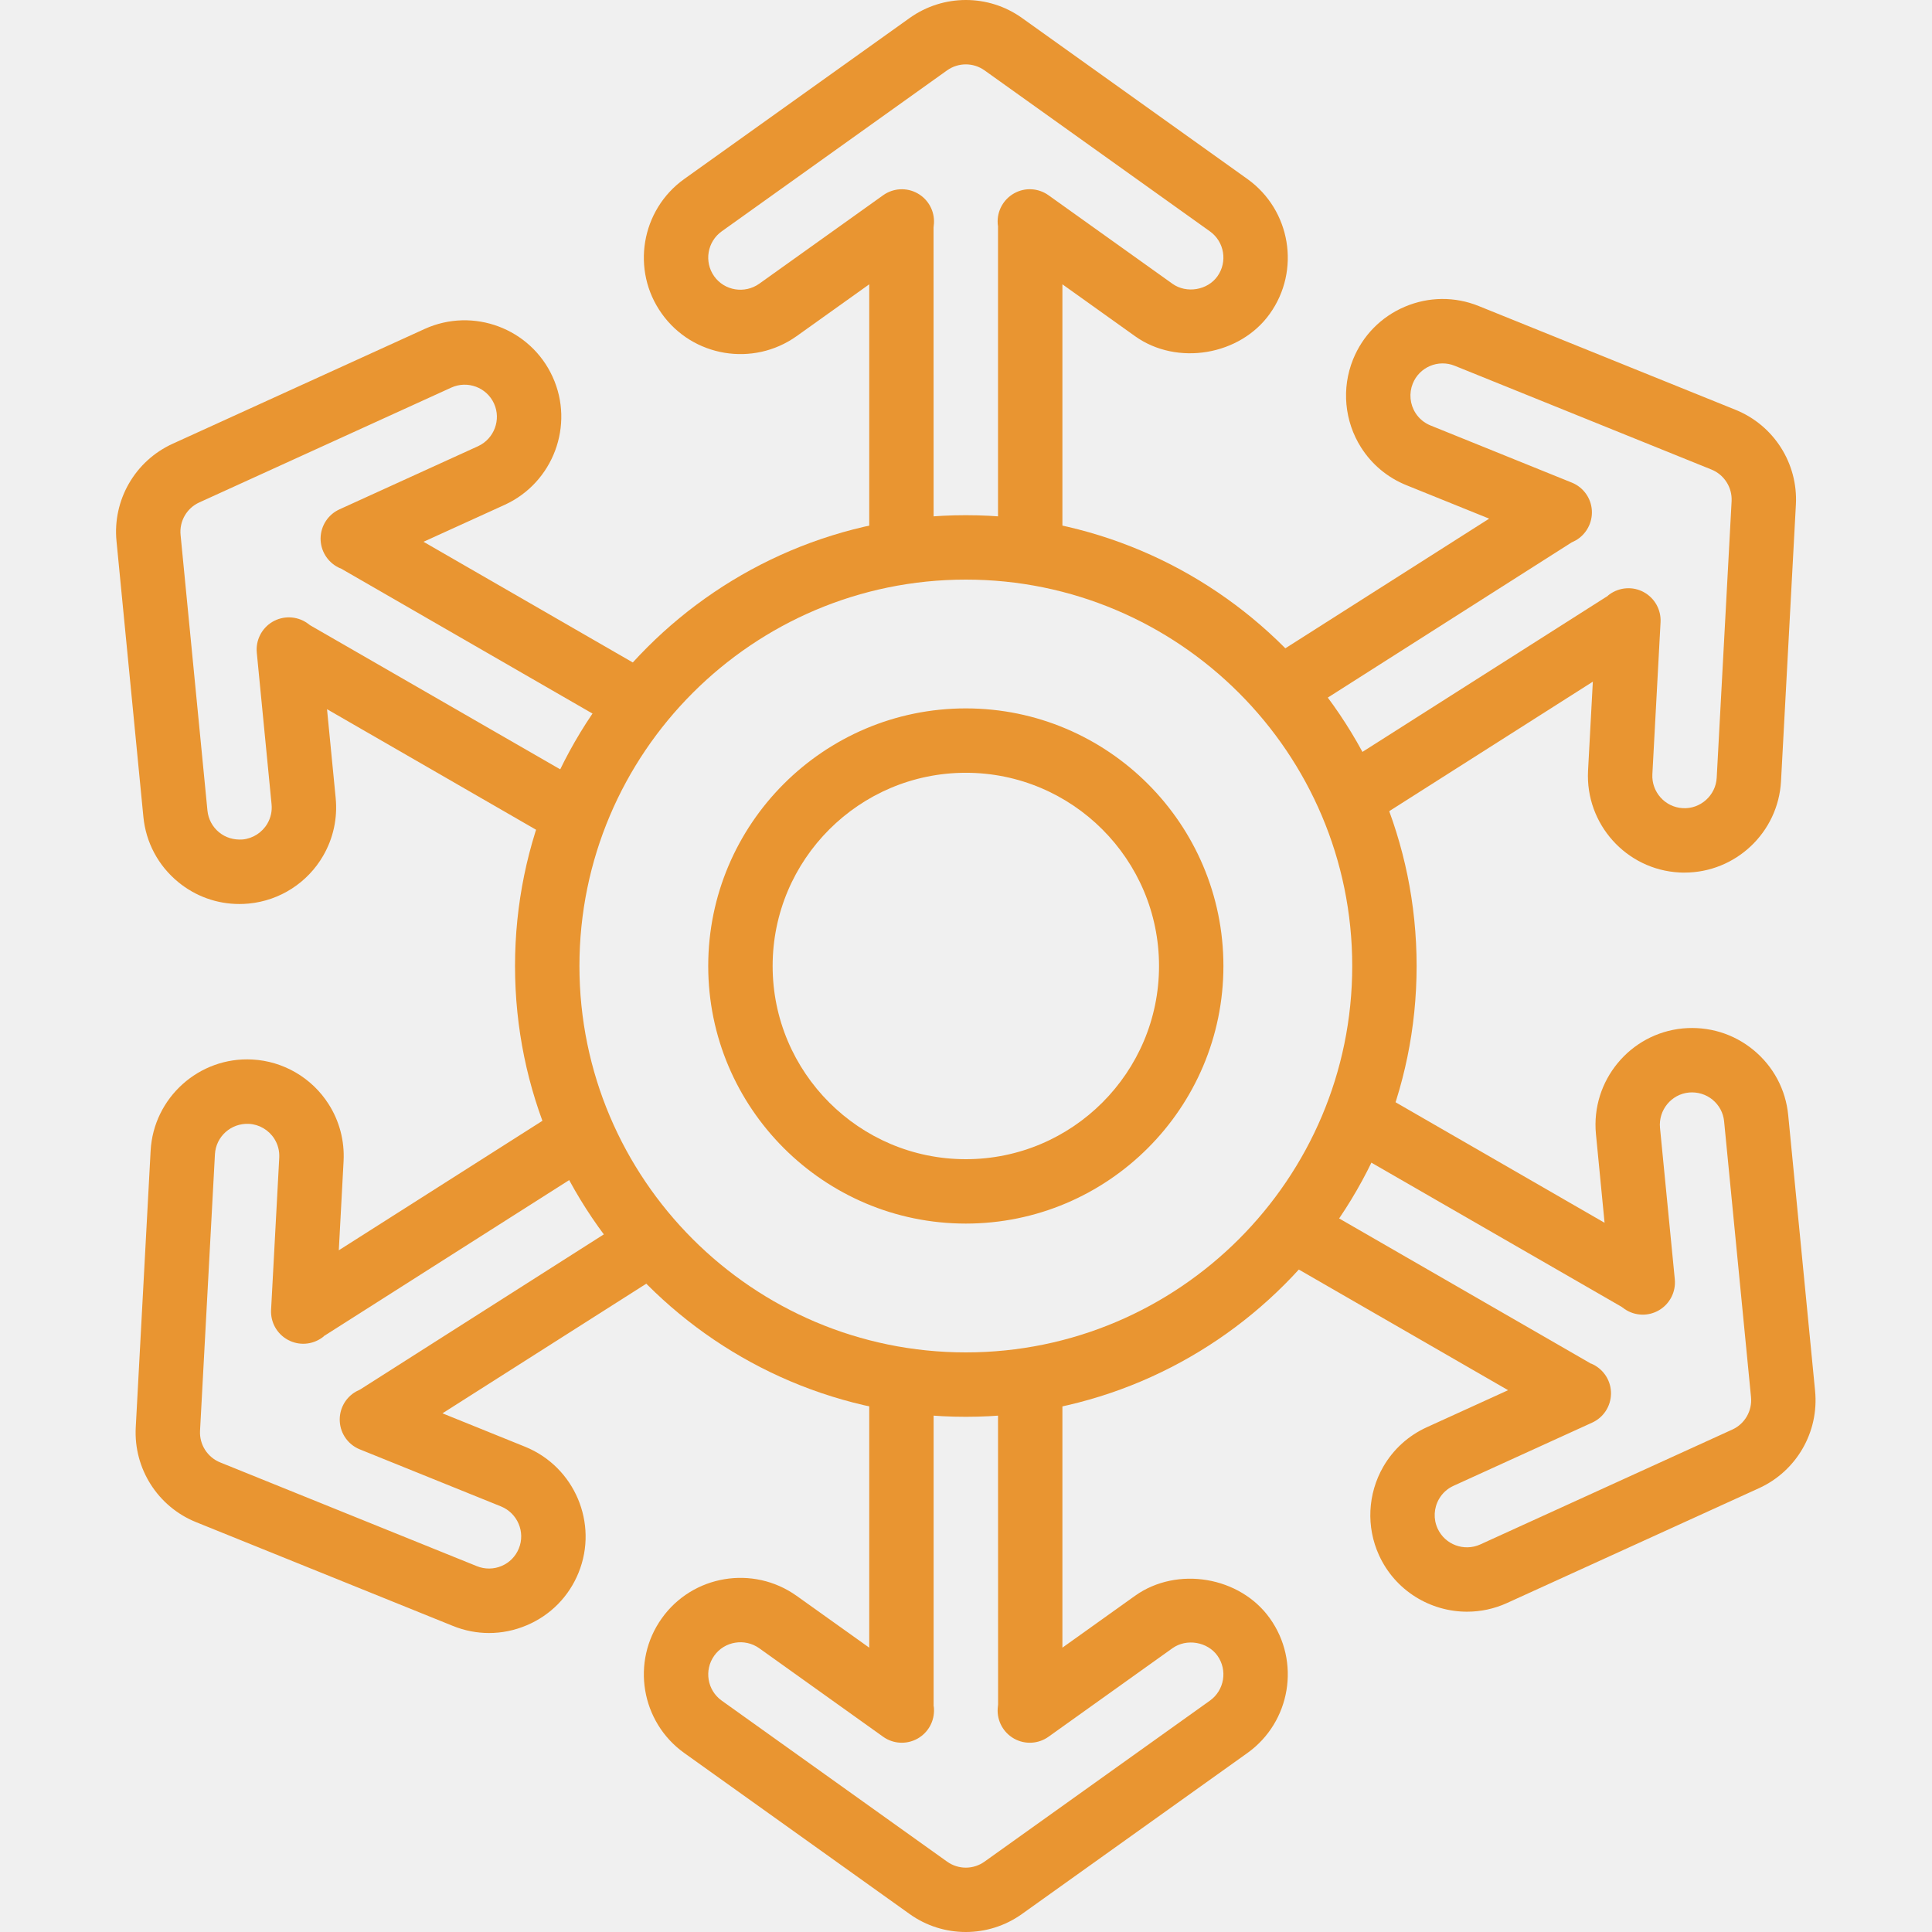
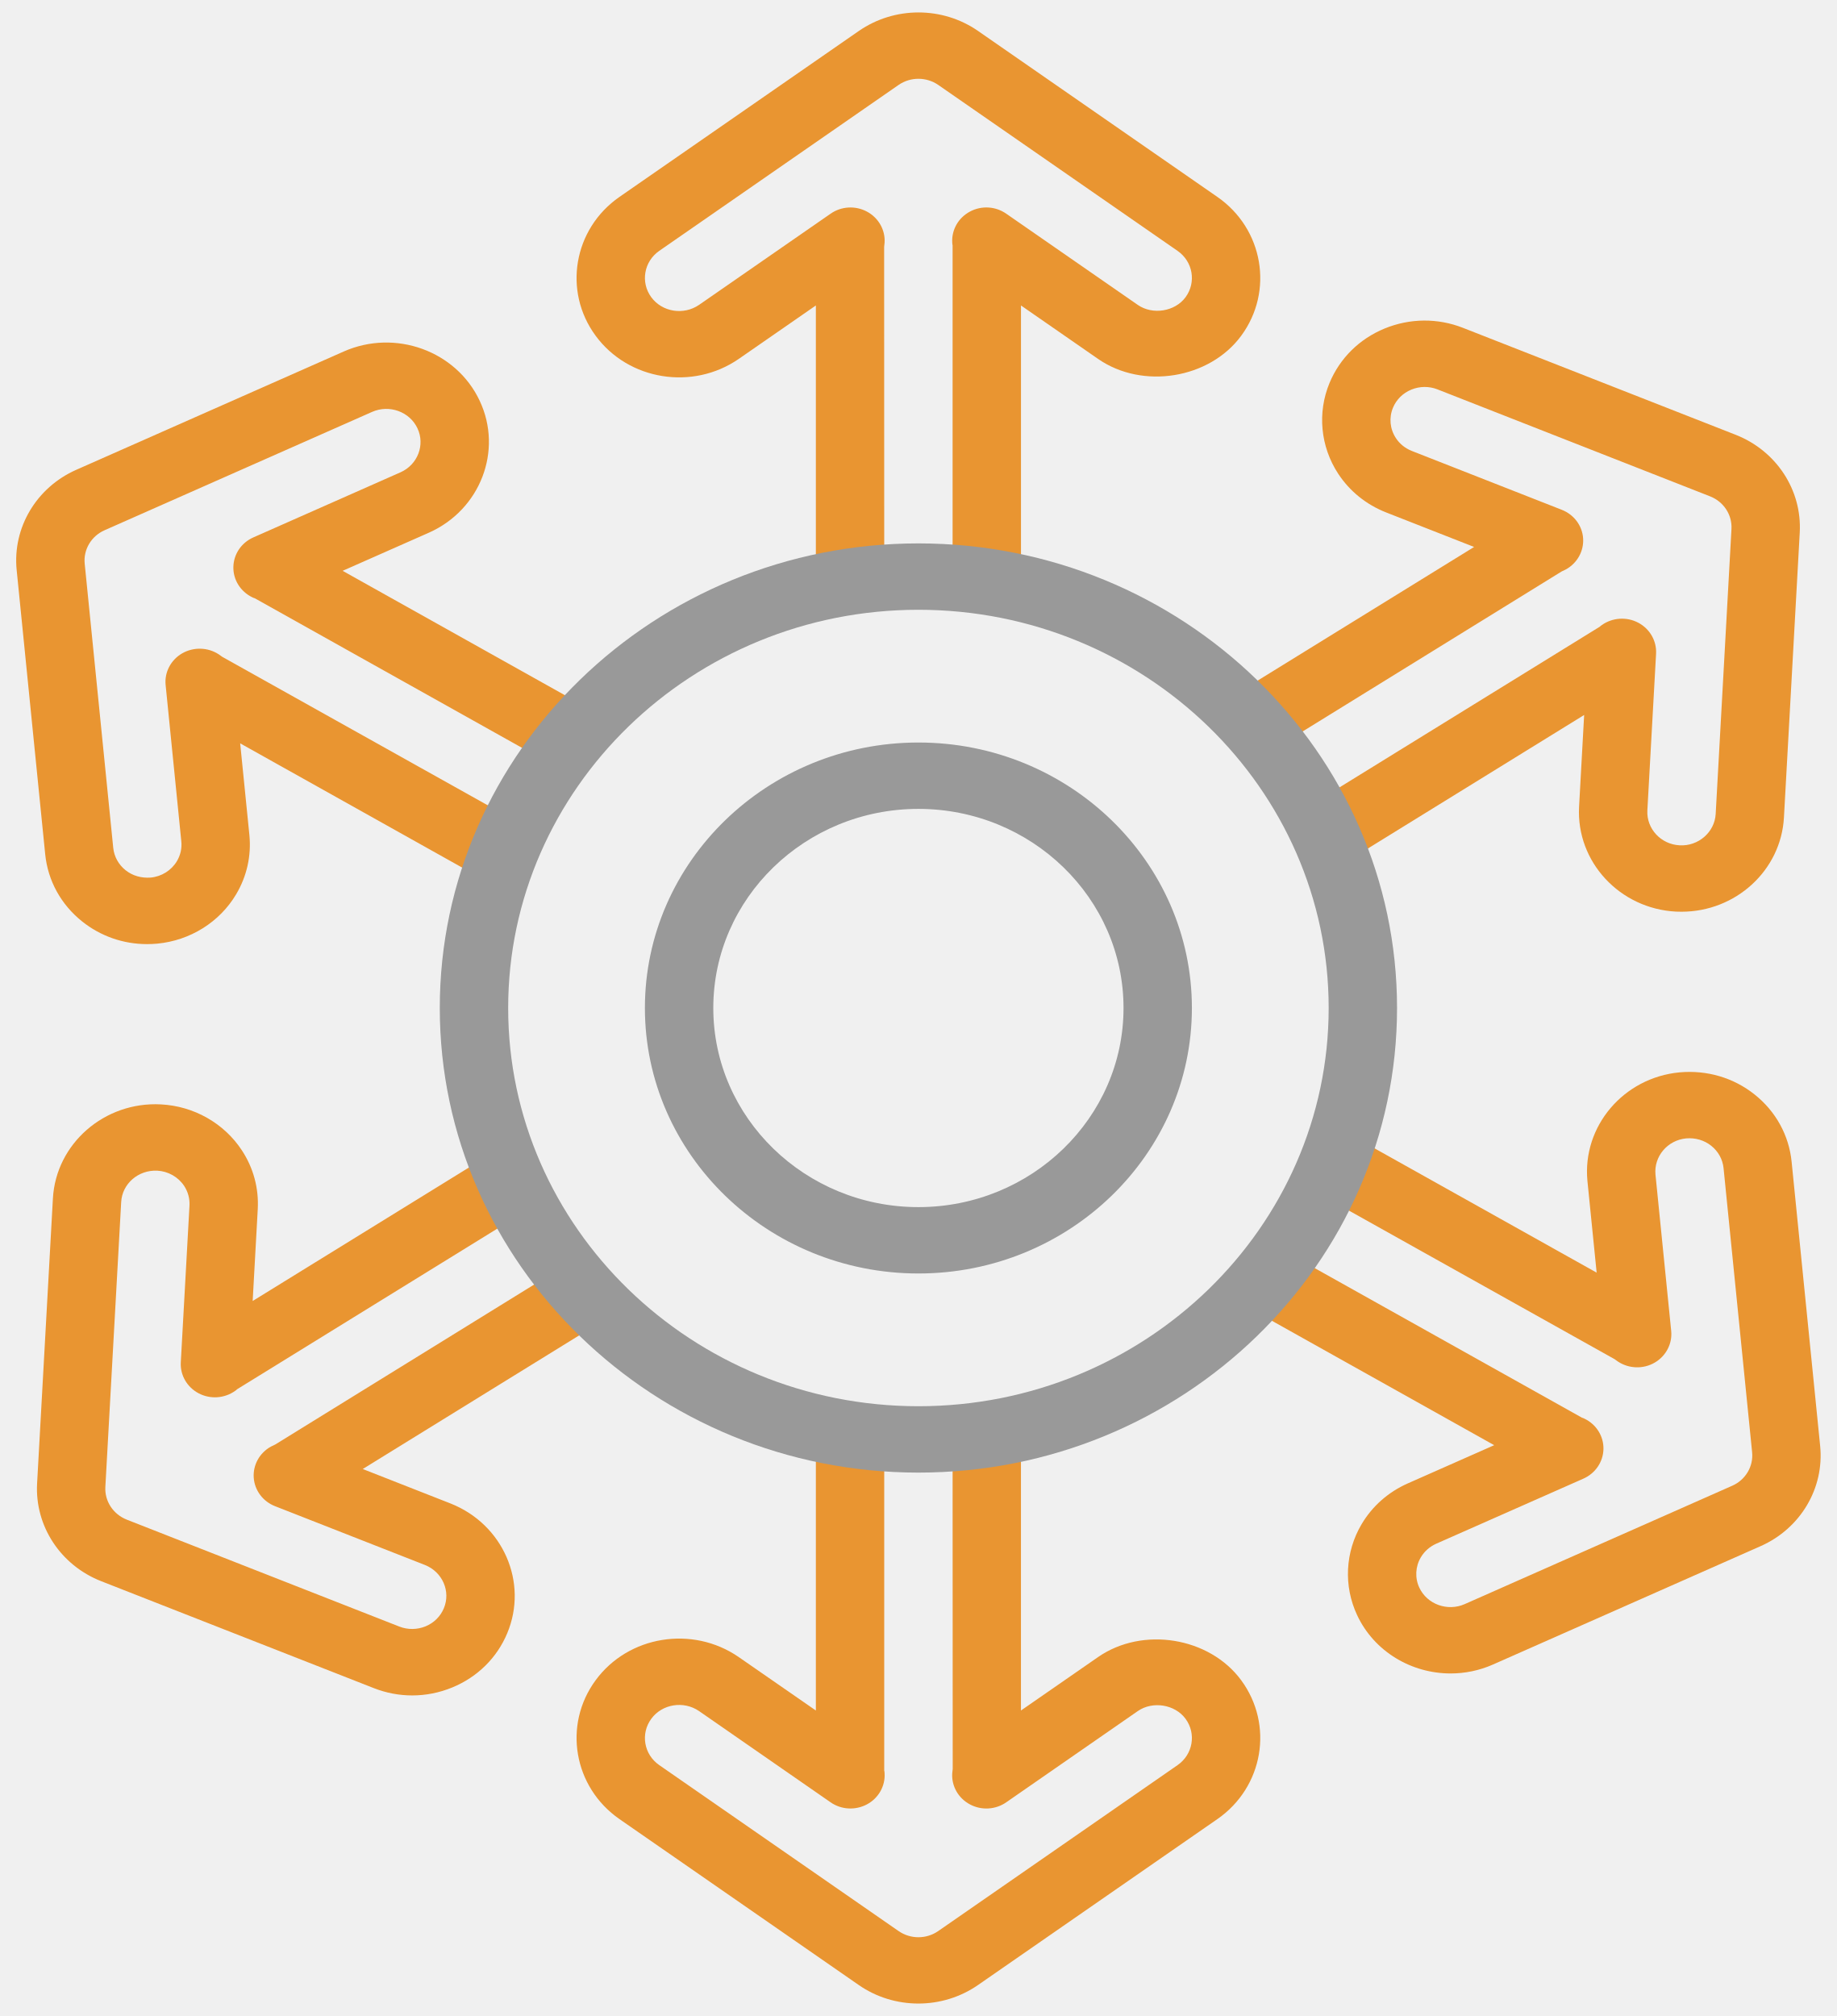
- <svg xmlns="http://www.w3.org/2000/svg" width="80" height="80" viewBox="0 0 80 80" fill="none">
-   <g id="078-network" clip-path="url(#clip0_230_4364)">
-     <path id="Vector" d="M42.66 24C41.923 24 41.326 23.403 41.326 22.666V9.333C41.323 9.38 41.315 9.304 41.312 9.249C41.282 8.736 41.549 8.252 41.998 8.003C42.448 7.752 42.999 7.786 43.418 8.086L48.551 11.752C49.131 12.164 50.001 12.018 50.411 11.441C50.838 10.841 50.699 10.008 50.1 9.58L40.768 2.914C40.306 2.584 39.682 2.582 39.216 2.914L29.884 9.58C29.286 10.008 29.147 10.841 29.573 11.441C30 12.039 30.836 12.175 31.438 11.749L36.567 8.086C36.985 7.786 37.538 7.754 37.987 8.003C38.437 8.252 38.704 8.736 38.673 9.249C38.672 9.284 38.66 9.387 38.656 9.423L38.659 22.666C38.659 23.403 38.062 24 37.326 24C36.59 24 35.993 23.403 35.993 22.666V11.773L32.984 13.921C31.185 15.2 28.681 14.782 27.404 12.989C26.122 11.198 26.539 8.694 28.334 7.411L37.667 0.745C39.06 -0.248 40.929 -0.248 42.317 0.743L51.651 7.411C53.446 8.694 53.863 11.198 52.581 12.991C51.348 14.72 48.74 15.161 47.003 13.923L43.992 11.773V22.666C43.992 23.403 43.396 24 42.66 24Z" fill="#E99531" />
-     <path id="Vector_2" d="M39.992 80C39.177 80 38.362 79.753 37.668 79.257L28.334 72.589C26.539 71.306 26.122 68.802 27.404 67.01C28.68 65.217 31.18 64.799 32.98 66.076L35.993 68.226V57.333C35.993 56.596 36.589 56 37.325 56C38.062 56 38.659 56.596 38.659 57.333V70.666C38.666 70.621 38.669 70.695 38.673 70.75C38.703 71.263 38.436 71.747 37.987 71.996C37.536 72.245 36.984 72.213 36.567 71.914L31.434 68.247C30.836 67.825 29.999 67.962 29.575 68.558C29.147 69.158 29.286 69.991 29.884 70.419L39.217 77.086C39.681 77.418 40.304 77.419 40.769 77.085L50.101 70.419C50.698 69.991 50.838 69.158 50.411 68.558C49.999 67.982 49.132 67.834 48.549 68.249L43.418 71.914C43 72.213 42.448 72.246 41.997 71.996C41.548 71.747 41.281 71.263 41.312 70.75C41.313 70.715 41.325 70.612 41.329 70.576L41.326 57.333C41.326 56.596 41.923 56 42.659 56C43.395 56 43.992 56.596 43.992 57.333V68.226L47 66.078C48.742 64.836 51.347 65.28 52.581 67.01C53.863 68.802 53.446 71.306 51.651 72.589L42.317 79.255C41.622 79.751 40.807 80 39.992 80Z" fill="#E99531" />
-     <path id="Vector_3" d="M20.25 67.62C19.743 67.62 19.235 67.522 18.751 67.325L8.117 63.028C6.532 62.387 5.53 60.81 5.621 59.105L6.237 47.651C6.356 45.449 8.25 43.753 10.447 43.872C11.734 43.94 12.916 44.631 13.609 45.722C14.057 46.425 14.27 47.241 14.227 48.078L14.029 51.772L23.22 45.927C23.841 45.532 24.666 45.716 25.06 46.336C25.455 46.958 25.272 47.782 24.65 48.177L13.4 55.332C13.428 55.323 13.391 55.35 13.339 55.388C12.921 55.69 12.371 55.726 11.918 55.479C11.467 55.233 11.197 54.75 11.225 54.236L11.563 47.937C11.578 47.658 11.507 47.388 11.359 47.153C11.126 46.788 10.733 46.558 10.305 46.536C9.565 46.502 8.941 47.061 8.9 47.795L8.283 59.246C8.253 59.816 8.588 60.341 9.118 60.556L19.749 64.853C20.079 64.985 20.443 64.982 20.77 64.844C21.097 64.705 21.351 64.448 21.485 64.116C21.761 63.437 21.429 62.657 20.746 62.378L14.901 60.016C14.426 59.825 14.103 59.379 14.07 58.869C14.036 58.359 14.297 57.873 14.742 57.621C14.775 57.602 14.874 57.553 14.91 57.538L26.082 50.426C26.703 50.032 27.527 50.217 27.923 50.836C28.318 51.458 28.134 52.282 27.513 52.677L18.321 58.523L21.749 59.909C23.794 60.743 24.784 63.08 23.958 65.119C23.558 66.107 22.796 66.883 21.812 67.299C21.309 67.513 20.78 67.62 20.25 67.62Z" fill="#E99531" />
-     <path id="Vector_4" d="M69.754 36.132C69.683 36.132 69.61 36.132 69.538 36.127C67.343 36.011 65.646 34.126 65.757 31.923L65.956 28.227L56.765 34.072C56.143 34.468 55.32 34.284 54.924 33.663C54.529 33.042 54.713 32.217 55.334 31.822L66.585 24.668C66.557 24.682 66.595 24.649 66.646 24.612C67.063 24.311 67.615 24.273 68.067 24.52C68.518 24.767 68.787 25.25 68.76 25.763L68.421 32.062C68.383 32.795 68.948 33.425 69.679 33.464C70.406 33.508 71.046 32.939 71.085 32.205L71.702 20.753C71.731 20.184 71.397 19.657 70.868 19.443L60.235 15.145C59.904 15.012 59.541 15.016 59.214 15.154C58.887 15.294 58.633 15.552 58.5 15.882C58.339 16.281 58.38 16.735 58.612 17.1C58.76 17.334 58.977 17.514 59.238 17.619L65.084 19.983C65.558 20.174 65.882 20.619 65.915 21.13C65.948 21.64 65.687 22.126 65.243 22.379C65.209 22.397 65.111 22.447 65.075 22.462L53.902 29.573C53.281 29.967 52.456 29.784 52.062 29.164C51.667 28.541 51.85 27.717 52.471 27.323L61.663 21.476L58.236 20.091C57.455 19.775 56.808 19.234 56.36 18.53C55.669 17.441 55.544 16.078 56.027 14.883C56.427 13.893 57.189 13.117 58.173 12.7C59.157 12.283 60.244 12.272 61.235 12.674L71.869 16.971C73.453 17.613 74.455 19.19 74.364 20.895L73.748 32.349C73.631 34.477 71.862 36.132 69.754 36.132Z" fill="#E99531" />
-     <path id="Vector_5" d="M60.748 66.737C59.227 66.737 57.771 65.867 57.101 64.396C56.566 63.224 56.632 61.856 57.277 60.736C57.693 60.014 58.318 59.446 59.081 59.099L62.447 57.565L53.009 52.124C52.371 51.756 52.153 50.94 52.52 50.303C52.888 49.665 53.704 49.443 54.341 49.813L65.892 56.473C65.858 56.447 65.918 56.476 65.971 56.502C66.431 56.733 66.718 57.205 66.708 57.718C66.698 58.233 66.396 58.695 65.928 58.908L60.188 61.524C59.933 61.64 59.725 61.829 59.587 62.069C59.371 62.443 59.348 62.9 59.527 63.29C59.831 63.961 60.625 64.255 61.295 63.952L71.732 59.195C72.25 58.959 72.56 58.419 72.506 57.852L71.392 46.435C71.358 46.081 71.187 45.762 70.912 45.536C70.638 45.311 70.29 45.208 69.936 45.239C69.205 45.309 68.668 45.965 68.737 46.7L69.35 52.974C69.399 53.488 69.148 53.984 68.704 54.249C68.262 54.513 67.705 54.498 67.276 54.207C67.249 54.189 67.168 54.129 67.142 54.11L55.673 47.502C55.035 47.135 54.816 46.318 55.184 45.681C55.551 45.042 56.366 44.824 57.005 45.191L66.442 50.633L66.084 46.953C65.876 44.754 67.489 42.797 69.678 42.585C70.744 42.486 71.78 42.799 72.604 43.476C73.431 44.154 73.943 45.114 74.046 46.176L75.159 57.595C75.325 59.294 74.392 60.912 72.838 61.622L62.399 66.379C61.864 66.622 61.302 66.737 60.748 66.737Z" fill="#E99531" />
-     <path id="Vector_6" d="M9.909 37.433C8.988 37.433 8.1 37.117 7.379 36.524C6.552 35.845 6.041 34.886 5.937 33.823L4.824 22.405C4.658 20.706 5.591 19.087 7.145 18.377L17.584 13.621C19.591 12.709 21.968 13.597 22.883 15.604C23.796 17.602 22.909 19.98 20.905 20.901L17.537 22.434L26.974 27.876C27.612 28.244 27.83 29.06 27.463 29.696C27.095 30.334 26.278 30.551 25.642 30.186L14.091 23.526C14.125 23.552 14.065 23.523 14.012 23.497C13.553 23.267 13.266 22.794 13.275 22.281C13.285 21.767 13.588 21.305 14.055 21.092L19.796 18.476C20.462 18.169 20.761 17.376 20.456 16.709C20.151 16.04 19.357 15.745 18.688 16.049L8.251 20.805C7.733 21.041 7.422 21.581 7.477 22.148L8.59 33.564C8.625 33.918 8.796 34.237 9.071 34.464C9.346 34.689 9.686 34.786 10.047 34.761C10.476 34.719 10.858 34.471 11.074 34.099C11.213 33.857 11.273 33.583 11.245 33.303L10.633 27.025C10.583 26.512 10.835 26.015 11.279 25.75C11.723 25.488 12.279 25.503 12.707 25.792C12.735 25.81 12.816 25.87 12.841 25.89L24.31 32.498C24.948 32.865 25.167 33.681 24.799 34.318C24.43 34.956 23.614 35.175 22.978 34.808L13.541 29.366L13.9 33.046C13.98 33.882 13.802 34.706 13.384 35.431C12.74 36.549 11.589 37.291 10.305 37.414C10.173 37.427 10.041 37.433 9.909 37.433Z" fill="#E99531" />
-     <path id="Vector_7" d="M39.992 58.667C29.7 58.667 21.326 50.293 21.326 40C21.326 29.707 29.7 21.333 39.992 21.333C50.286 21.333 58.659 29.707 58.659 40C58.659 50.293 50.286 58.667 39.992 58.667ZM39.992 24C31.171 24 23.993 31.177 23.993 40C23.993 48.823 31.171 56 39.992 56C48.815 56 55.993 48.823 55.993 40C55.993 31.177 48.815 24 39.992 24ZM39.992 50.666C34.111 50.666 29.326 45.881 29.326 40C29.326 34.118 34.111 29.333 39.992 29.333C45.875 29.333 50.659 34.118 50.659 40C50.659 45.881 45.875 50.666 39.992 50.666ZM39.992 31.999C35.581 31.999 31.993 35.588 31.993 40C31.993 44.411 35.581 48 39.992 48C44.404 48 47.993 44.411 47.993 40C47.993 35.588 44.404 31.999 39.992 31.999Z" fill="#E99531" />
+ <svg xmlns="http://www.w3.org/2000/svg" width="82" height="90" viewBox="0 0 82 90" fill="none">
+   <g id="content">
+     <path id="Vector" d="M44.053 27.222C43.21 27.222 42.526 26.559 42.526 25.74V10.926C42.523 10.977 42.514 10.893 42.511 10.832C42.476 10.263 42.781 9.724 43.296 9.448C43.811 9.169 44.442 9.206 44.921 9.54L50.797 13.614C51.46 14.071 52.456 13.909 52.926 13.268C53.415 12.602 53.255 11.676 52.57 11.2L41.888 3.793C41.359 3.427 40.645 3.424 40.112 3.794L29.429 11.2C28.745 11.676 28.586 12.602 29.074 13.268C29.562 13.932 30.519 14.083 31.208 13.61L37.08 9.54C37.557 9.206 38.19 9.171 38.705 9.448C39.219 9.724 39.525 10.263 39.49 10.832C39.488 10.871 39.475 10.986 39.47 11.026L39.474 25.74C39.474 26.559 38.79 27.222 37.948 27.222C37.105 27.222 36.422 26.559 36.422 25.74V13.637L32.978 16.024C30.918 17.445 28.052 16.98 26.59 14.988C25.123 12.998 25.601 10.215 27.655 8.79L38.339 1.383C39.933 0.28 42.072 0.28 43.661 1.381L54.345 8.79C56.4 10.215 56.877 12.998 55.41 14.99C53.998 16.91 51.013 17.401 49.025 16.026L45.579 13.637V25.74C45.579 26.559 44.896 27.222 44.053 27.222Z" fill="#E99531" />
+     <path id="Vector_2" d="M41 89.444C40.067 89.444 39.134 89.17 38.34 88.619L27.655 81.21C25.601 79.784 25.123 77.002 26.591 75.01C28.051 73.019 30.913 72.554 32.974 73.973L36.422 76.362V64.259C36.422 63.44 37.105 62.778 37.947 62.778C38.79 62.778 39.474 63.44 39.474 64.259V79.073C39.482 79.023 39.485 79.106 39.49 79.167C39.525 79.736 39.219 80.275 38.705 80.551C38.188 80.827 37.557 80.793 37.079 80.46L31.204 76.385C30.519 75.917 29.561 76.069 29.076 76.73C28.585 77.398 28.744 78.323 29.43 78.799L40.112 86.206C40.643 86.576 41.357 86.577 41.889 86.205L52.571 78.799C53.255 78.323 53.415 77.398 52.925 76.731C52.454 76.091 51.462 75.926 50.795 76.387L44.921 80.46C44.443 80.793 43.811 80.829 43.295 80.551C42.78 80.275 42.475 79.736 42.51 79.167C42.512 79.128 42.525 79.013 42.531 78.974L42.526 64.259C42.526 63.44 43.21 62.778 44.053 62.778C44.895 62.778 45.578 63.44 45.578 64.259V76.362L49.022 73.975C51.015 72.595 53.997 73.089 55.409 75.01C56.877 77.002 56.4 79.785 54.346 81.21L43.661 88.617C42.865 89.168 41.932 89.444 41 89.444Z" fill="#E99531" />
+     <path id="Vector_3" d="M18.402 75.689C17.821 75.689 17.24 75.58 16.686 75.362L4.513 70.587C2.699 69.874 1.552 68.122 1.656 66.228L2.362 53.501C2.498 51.055 4.666 49.17 7.181 49.303C8.653 49.377 10.007 50.145 10.8 51.358C11.313 52.139 11.557 53.045 11.507 53.975L11.28 58.08L21.801 51.586C22.512 51.147 23.456 51.351 23.907 52.04C24.36 52.731 24.15 53.647 23.439 54.086L10.561 62.035C10.593 62.025 10.55 62.056 10.491 62.097C10.012 62.433 9.383 62.474 8.864 62.199C8.348 61.925 8.039 61.389 8.071 60.818L8.459 53.819C8.475 53.509 8.394 53.209 8.225 52.948C7.958 52.543 7.508 52.287 7.019 52.262C6.171 52.224 5.456 52.845 5.41 53.661L4.703 66.385C4.669 67.017 5.053 67.602 5.659 67.841L17.828 72.615C18.206 72.762 18.622 72.757 18.997 72.605C19.372 72.45 19.662 72.164 19.815 71.796C20.131 71.041 19.751 70.174 18.969 69.865L12.278 67.24C11.735 67.028 11.366 66.532 11.327 65.965C11.289 65.399 11.588 64.859 12.097 64.579C12.135 64.558 12.248 64.503 12.289 64.486L25.078 56.585C25.789 56.146 26.732 56.352 27.184 57.04C27.637 57.731 27.426 58.647 26.715 59.085L16.194 65.581L20.117 67.121C22.459 68.048 23.591 70.644 22.645 72.91C22.188 74.008 21.316 74.87 20.19 75.333C19.614 75.57 19.008 75.689 18.402 75.689Z" fill="#E99531" />
+     <path id="Vector_4" d="M75.069 40.702C74.987 40.702 74.904 40.702 74.821 40.697C72.308 40.568 70.366 38.473 70.493 36.026L70.72 31.919L60.2 38.414C59.488 38.853 58.546 38.648 58.093 37.959C57.641 37.268 57.851 36.352 58.562 35.914L71.44 27.964C71.409 27.98 71.452 27.943 71.511 27.902C71.988 27.568 72.62 27.526 73.137 27.8C73.653 28.074 73.961 28.611 73.931 29.181L73.542 36.18C73.499 36.995 74.145 37.695 74.982 37.737C75.814 37.786 76.547 37.154 76.592 36.338L77.297 23.614C77.331 22.982 76.949 22.397 76.343 22.159L64.172 17.383C63.793 17.235 63.378 17.24 63.004 17.394C62.629 17.549 62.338 17.835 62.186 18.202C62.001 18.646 62.048 19.15 62.314 19.555C62.483 19.816 62.732 20.016 63.031 20.133L69.722 22.759C70.265 22.972 70.636 23.466 70.674 24.033C70.712 24.6 70.413 25.14 69.904 25.421C69.865 25.441 69.753 25.496 69.713 25.513L56.923 33.414C56.212 33.852 55.268 33.648 54.817 32.959C54.364 32.268 54.575 31.352 55.285 30.914L65.807 24.418L61.884 22.878C60.99 22.527 60.249 21.926 59.737 21.144C58.946 19.934 58.802 18.419 59.355 17.092C59.814 15.992 60.685 15.129 61.812 14.666C62.938 14.204 64.183 14.191 65.316 14.638L77.489 19.412C79.302 20.126 80.449 21.877 80.345 23.772L79.639 36.499C79.506 38.864 77.481 40.702 75.069 40.702Z" fill="#E99531" />
+     <path id="Vector_5" d="M64.76 74.708C63.019 74.708 61.352 73.742 60.586 72.106C59.974 70.804 60.049 69.284 60.787 68.041C61.263 67.238 61.978 66.607 62.852 66.221L66.704 64.517L55.901 58.471C55.171 58.062 54.922 57.155 55.342 56.448C55.763 55.739 56.697 55.493 57.426 55.904L70.648 63.304C70.609 63.275 70.678 63.307 70.739 63.336C71.265 63.592 71.593 64.117 71.582 64.687C71.571 65.258 71.224 65.772 70.689 66.01L64.118 68.915C63.827 69.044 63.589 69.255 63.431 69.521C63.184 69.936 63.158 70.444 63.362 70.878C63.711 71.623 64.62 71.95 65.386 71.613L77.332 66.327C77.925 66.066 78.281 65.465 78.219 64.835L76.944 52.15C76.904 51.757 76.709 51.403 76.394 51.151C76.08 50.901 75.683 50.786 75.277 50.821C74.44 50.899 73.826 51.628 73.905 52.444L74.606 59.416C74.663 59.986 74.375 60.538 73.867 60.833C73.361 61.126 72.723 61.109 72.232 60.786C72.201 60.766 72.108 60.699 72.079 60.677L58.951 53.335C58.22 52.928 57.97 52.02 58.391 51.313C58.811 50.602 59.744 50.36 60.476 50.769L71.278 56.814L70.867 52.726C70.63 50.283 72.476 48.108 74.981 47.873C76.201 47.763 77.388 48.11 78.331 48.862C79.277 49.616 79.863 50.682 79.982 51.863L81.256 64.55C81.446 66.438 80.378 68.236 78.599 69.024L66.65 74.309C66.038 74.58 65.394 74.708 64.76 74.708Z" fill="#E99531" />
+     <path id="Vector_6" d="M6.565 42.148C5.51 42.148 4.495 41.797 3.669 41.138C2.723 40.383 2.137 39.318 2.018 38.137L0.744 25.45C0.554 23.562 1.622 21.763 3.401 20.975L15.35 15.69C17.648 14.677 20.369 15.664 21.415 17.893C22.46 20.113 21.446 22.756 19.151 23.779L15.296 25.483L26.099 31.529C26.829 31.937 27.078 32.844 26.658 33.551C26.237 34.26 25.302 34.502 24.574 34.096L11.352 26.696C11.391 26.725 11.322 26.692 11.261 26.664C10.735 26.408 10.407 25.883 10.418 25.312C10.429 24.741 10.775 24.227 11.311 23.991L17.882 21.084C18.645 20.744 18.986 19.862 18.637 19.122C18.289 18.378 17.38 18.05 16.614 18.387L4.667 23.672C4.075 23.934 3.718 24.534 3.781 25.164L5.055 37.849C5.096 38.243 5.291 38.597 5.606 38.849C5.92 39.099 6.309 39.207 6.723 39.178C7.213 39.133 7.652 38.857 7.898 38.444C8.058 38.175 8.126 37.87 8.094 37.558L7.394 30.583C7.336 30.013 7.625 29.461 8.133 29.167C8.641 28.876 9.278 28.892 9.768 29.213C9.799 29.234 9.892 29.3 9.921 29.322L23.049 36.664C23.779 37.072 24.03 37.979 23.609 38.687C23.187 39.395 22.253 39.639 21.524 39.231L10.722 33.185L11.133 37.274C11.225 38.202 11.021 39.118 10.542 39.924C9.805 41.166 8.487 41.989 7.019 42.127C6.867 42.141 6.716 42.148 6.565 42.148Z" fill="#E99531" />
+     <path id="Vector_7" d="M41 65.741C29.218 65.741 19.633 56.436 19.633 45C19.633 33.563 29.218 24.259 41 24.259C52.782 24.259 62.367 33.563 62.367 45C62.367 56.436 52.782 65.741 41 65.741ZM41 27.222C30.902 27.222 22.686 35.197 22.686 45C22.686 54.803 30.902 62.778 41 62.778C51.099 62.778 59.315 54.803 59.315 45C59.315 35.197 51.099 27.222 41 27.222ZM41 56.852C34.267 56.852 28.79 51.535 28.79 45C28.79 38.465 34.267 33.148 41 33.148C47.733 33.148 53.209 38.465 53.209 45C53.209 51.535 47.733 56.852 41 56.852ZM41 36.111C35.95 36.111 31.843 40.098 31.843 45C31.843 49.901 35.95 53.889 41 53.889C46.049 53.889 50.157 49.901 50.157 45C50.157 40.098 46.049 36.111 41 36.111Z" fill="#999999" />
  </g>
-   <defs>
-     <clipPath id="clip0_230_4364">
-       <rect width="80" height="80" fill="white" />
-     </clipPath>
-   </defs>
</svg>
